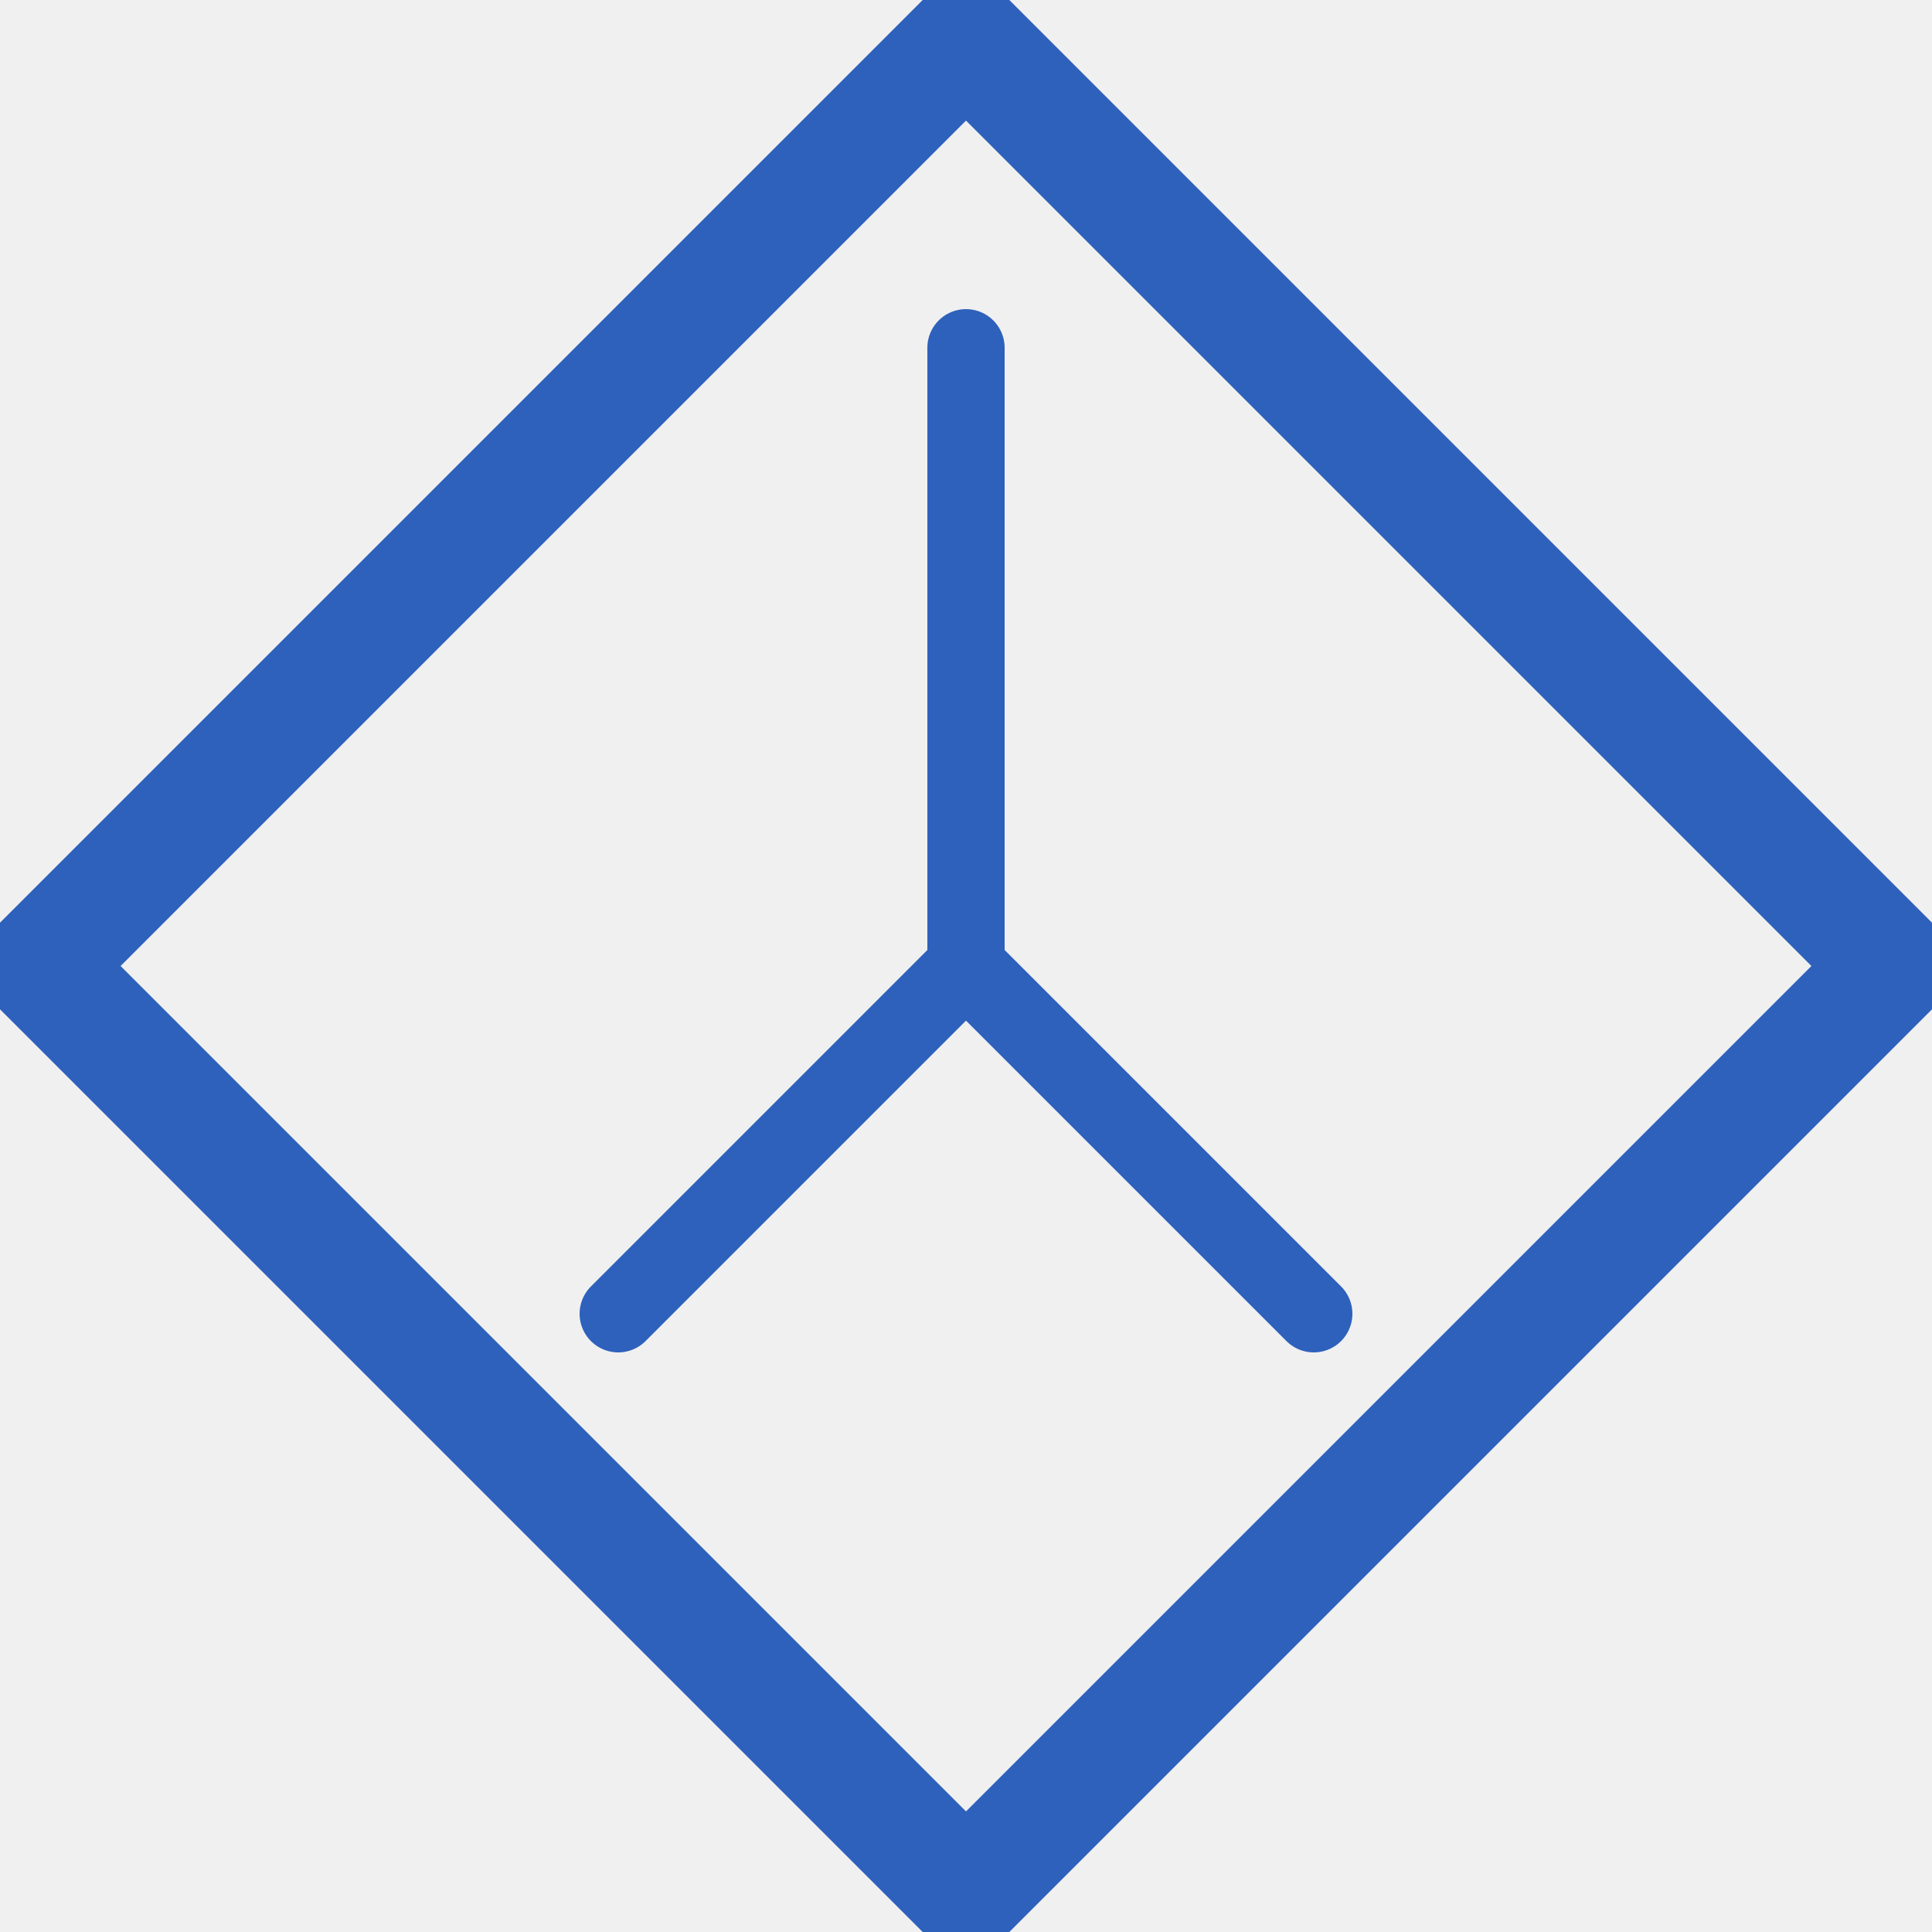
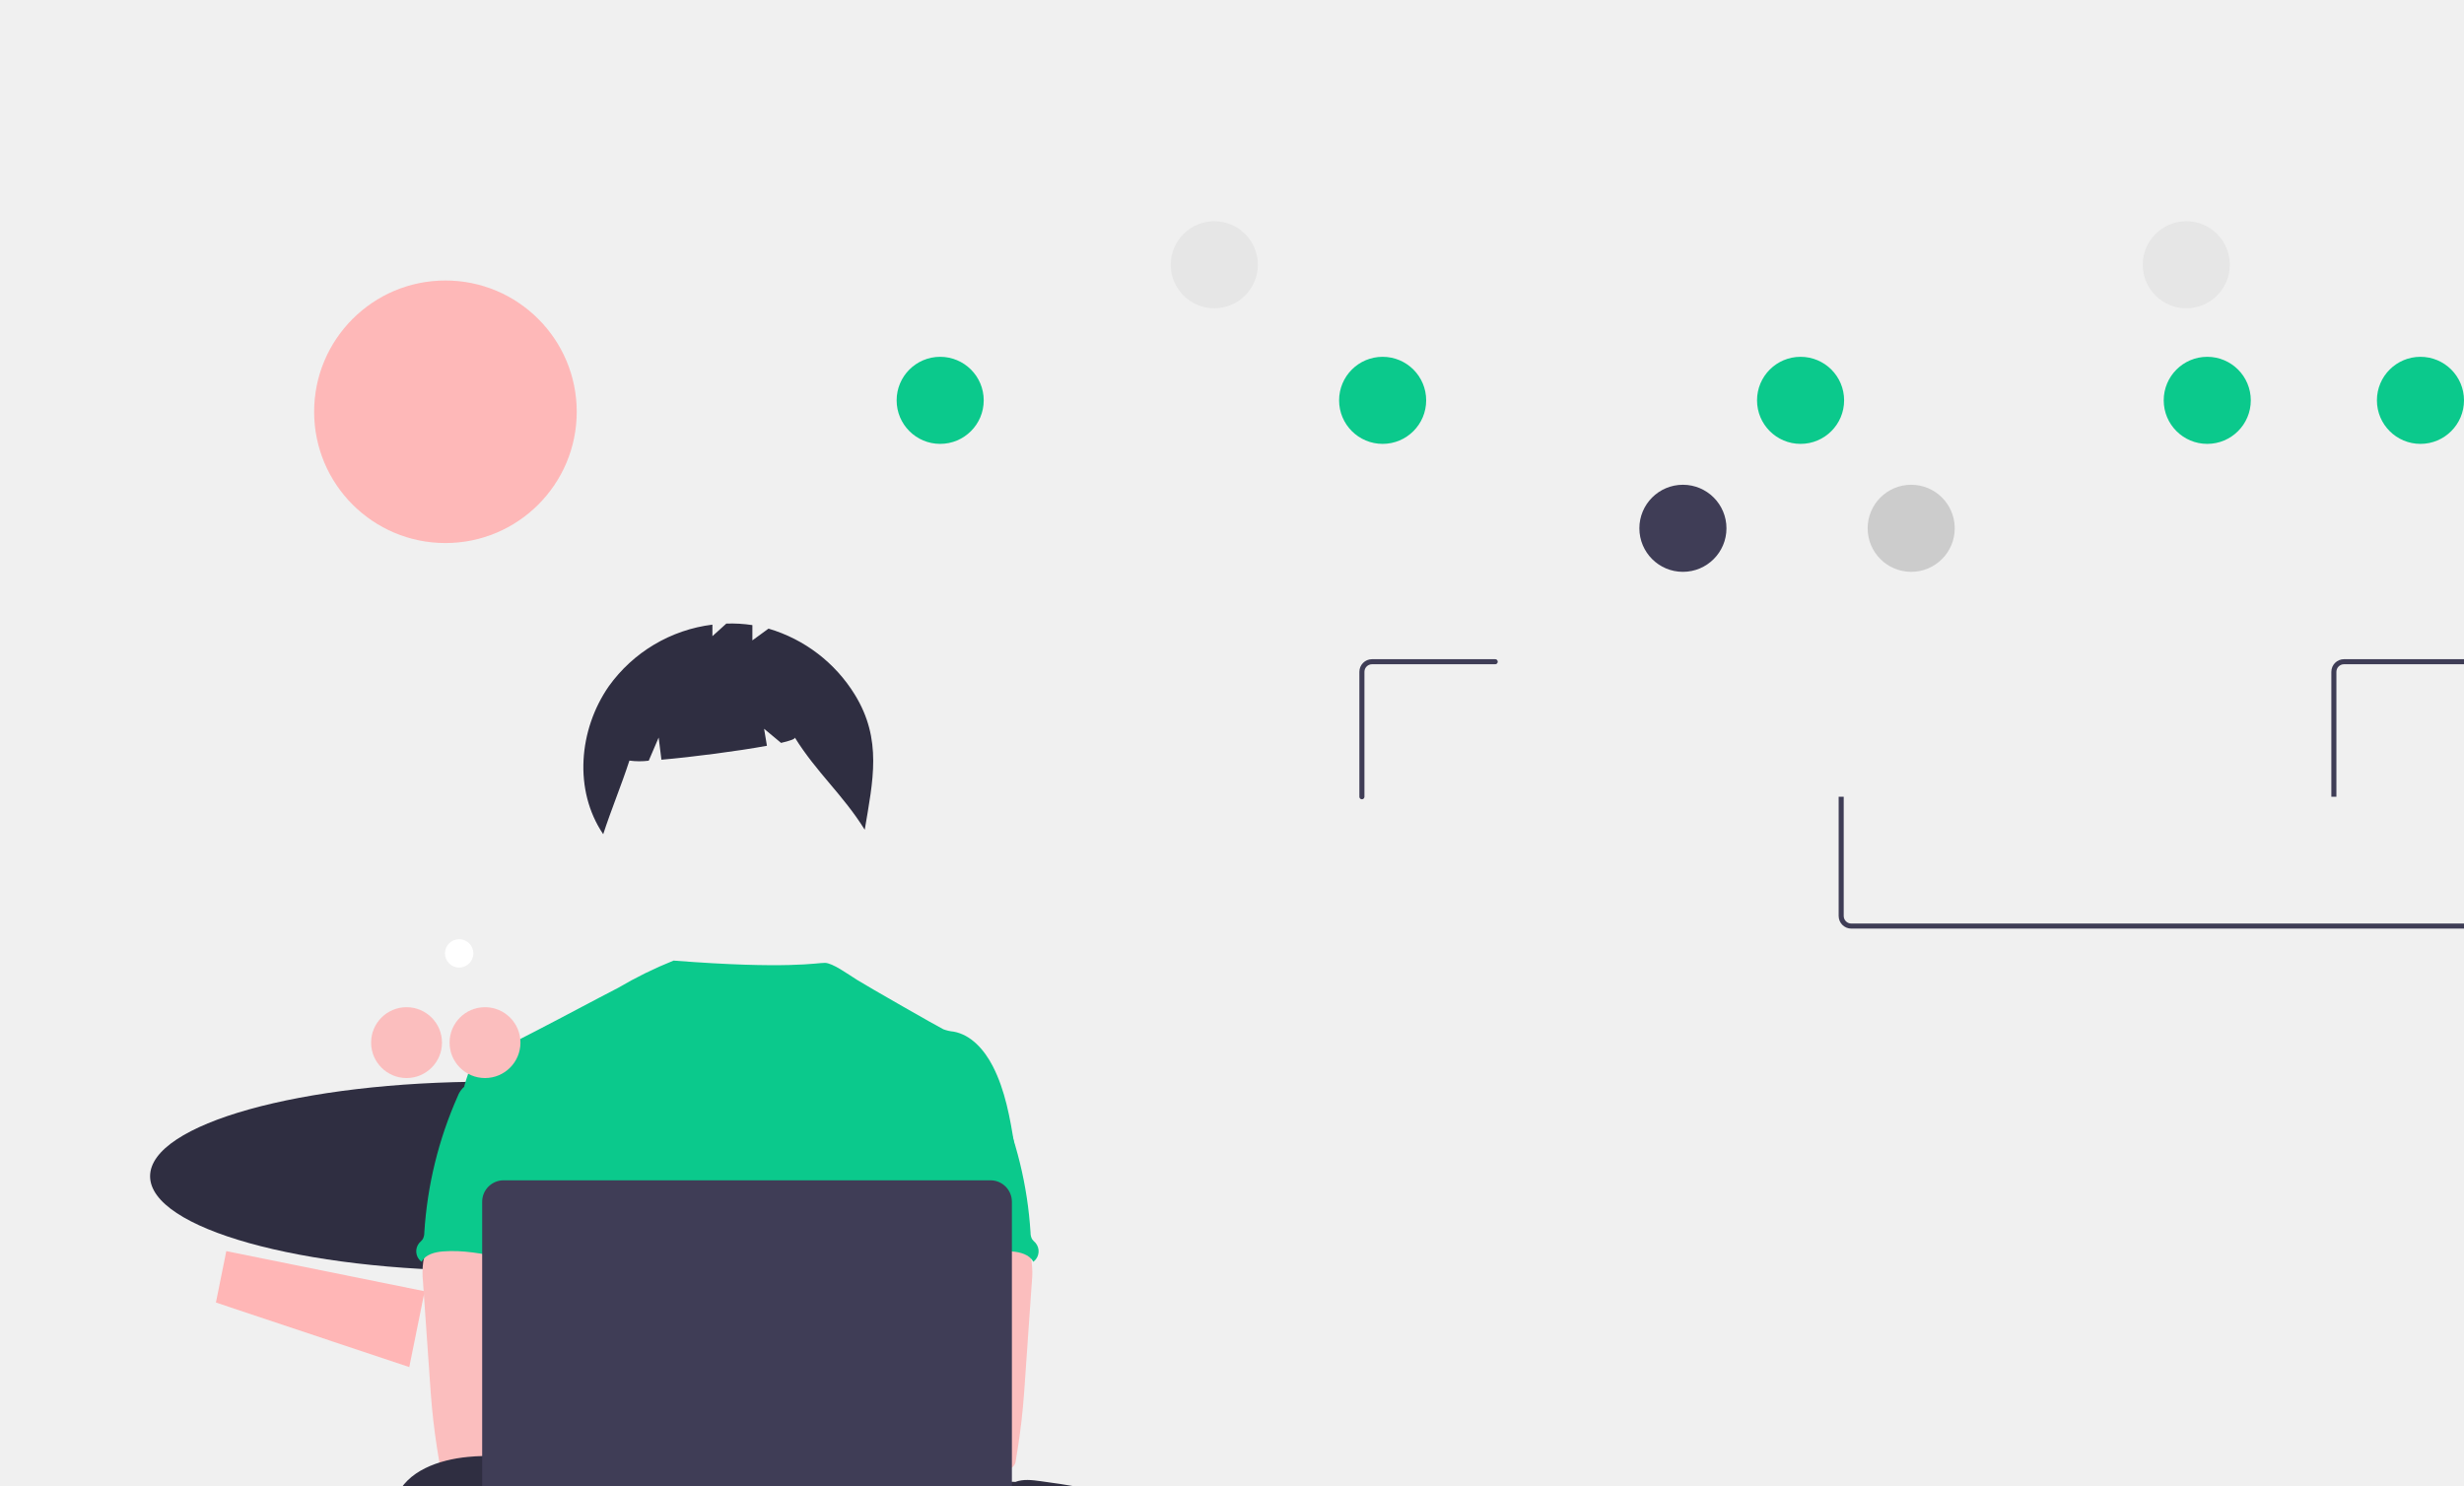
- <svg xmlns="http://www.w3.org/2000/svg" viewBox="0 0 100 100">
-   <path d="M50 2 L2 50 L50 98 L98 50 Z" fill="none" stroke="#2e61bc" stroke-width="6" stroke-linecap="round" />
-   <path d="M50 50 L50 18" stroke="#2e61bc" stroke-width="4" stroke-linecap="round" />
-   <path d="M50 50 L32 68" stroke="#2e61bc" stroke-width="4" stroke-linecap="round" />
-   <path d="M50 50 L68 68" stroke="#2e61bc" stroke-width="4" stroke-linecap="round" />
+ <svg xmlns="http://www.w3.org/2000/svg" width="973.461" height="587.025" data-name="Layer 1" viewBox="0 0 973.461 587.025">
+   <g id="f9b32178-6d95-472d-b482-6662972666de" data-name="Group 100">
+     <path id="f4b94a19-cbe0-459a-95a6-6ea3b3d72055-133" fill="#e4e4e4" d="M675.147,628.1a11.49,11.49,0,1,0,11.49,11.49h0A11.49,11.49,0,0,0,675.147,628.1Zm0,18.561a7.071,7.071,0,1,1,7.071-7.071v0A7.071,7.071,0,0,1,675.147,646.661Z" data-name="Path 1465" />
+     <path id="abc0e0b3-f22e-4bee-9929-c6879640924e-134" fill="#e4e4e4" d="M630.954,619.261h44.193v43.739a5.757,5.757,0,0,1-5.757,5.757h-32.679a5.757,5.757,0,0,1-5.757-5.757V619.261Z" data-name="Path 1467" />
+   </g>
+   <path id="e24b6f19-a0a0-4e73-9cfc-bbb7635ad236-135" fill="#cacaca" d="M778.403,669.758h-664.237a1.006,1.006,0,0,1,0-2h664.237a1.006,1.006,0,0,1,0,2Z" data-name="Path 944" />
+   <polygon fill="#ffb6b6" points="89.41 494.381 85.302 514.694 161.695 540.208 167.759 510.228 89.41 494.381" />
+   <path fill="#2f2e41" d="M210.36,647.029l-8.091,40.003-0.0.002a26.011,26.011,0,0,1-30.65,20.335l-.828-.168,13.248-65.496Z" />
+   <circle id="fd4e5ab9-ffc8-4bbb-9267-3af70c31dae1" cx="175.979" cy="162.713" r="51.871" fill="#feb8b8" data-name="Ellipse 276" />
+   <path id="a8c9bbe2-1461-49cf-8211-f8d251166dc5-136" fill="#2f2e41" d="M337.697,274.45a59.907,59.907,0,0,0-34.081-26.052l-6.368,4.647v-6.034a55.143,55.143,0,0,0-10.3-.6l-5.494,4.971v-4.558a59.335,59.335,0,0,0-40.932,24.347c-11.931,17.2-13.945,41.129-2.21,58.467,3.221-9.9,7.131-19.189,10.353-29.088a29.299,29.299,0,0,0,7.633.037l3.919-9.145,1.095,8.758c12.148-1.058,30.166-3.382,41.682-5.511l-1.12-6.719,6.7,5.583c3.528-.812,5.623-1.549,5.45-2.112,8.565,13.808,19.047,22.627,27.611,36.435C344.888,308.406,348.632,292.217,337.697,274.45Z" data-name="Path 1461" />
+   <ellipse id="f6be96d1-713f-4c17-812c-ecd79c56fe95" cx="192.856" cy="464.787" fill="#2f2e41" data-name="Ellipse 260" rx="133.56" ry="37.359" />
+   <path fill="#0bc98c" d="M400.808,452.588c-1.784-10.731-3.624-21.668-8.611-31.335-3.278-6.332-8.481-12.366-15.495-13.618a14.99,14.99,0,0,1-4.035-.934c-2.055-.99-29.673-16.756-34.063-19.502-3.769-2.357-9.719-6.722-12.719-6.722-3.018-.066-14.591,2.627-59.76-.904a163.141,163.141,0,0,0-22.01,10.822c-.146-.096-46.882,25.001-48.638,24.935-3.325-.14-6.416,1.989-8.322,4.67-1.906,2.681-2.8,6-3.736,9.209,10.208,22.733,19.548,45.495,29.757,68.228a5.821,5.821,0,0,1,.738,2.8,6.834,6.834,0,0,1-1.27,2.8c-5.006,8.042-4.847,18.157-4.3,27.609.547,9.452,1.224,19.436-3,27.908-1.149,2.326-2.643,4.455-3.736,6.781-2.559,5.268-3.484,22.117-1.989,27.777l187.267,5.365C382.86,587.409,400.808,452.588,400.808,452.588Z" />
+   <path id="eb41f72e-aba6-4a16-bf55-c7027d2f1a4b-137" fill="#fbbebe" d="M167.233,498.445a33.063,33.063,0,0,0-.112,8.154l2.684,38.546c.252,3.633.5,7.257.841,10.881.644,7.033,1.606,14.01,2.8,20.977a3.736,3.736,0,0,0,3.829,3.633c11.815,2.5,24.022,2.4,36.08,1.719,18.4-1.027,65.474-2.97,68.35-6.706s1.2-9.779-2.55-12.8-65.871-10.386-65.871-10.386c.607-4.81,2.438-9.34,4.175-13.907,3.12-8.1,6.034-16.466,6.09-25.143s-3.213-17.8-10.321-22.771c-5.847-4.081-13.375-4.838-20.5-4.67-5.184.149-14.141-1.093-18.876.934C170.105,488.556,167.933,494.776,167.233,498.445Z" data-name="Path 1421" />
+   <path id="a363f2f7-2464-40a1-ad01-344825aa0b75-138" fill="#2f2e41" d="M401.141,585.578c3.11-1.186,6.538-.757,9.872-.308,10.732,1.466,21.622,2.97,31.569,7.257,4.67,2,9.116,4.67,12.273,8.6,2.8,3.54,4.436,7.874,5.987,12.142l3.587,9.826a47.3,47.3,0,0,1,3.129,11.516c1.121,11.759-6.921,22.845-17.036,28.954s-22.023,8.284-33.624,10.563-23.247,4.8-34.8,7.472a140.086,140.086,0,0,1-16.373,3.222c-12.366,1.4-25.292-.663-37.042,3.428-4.67,1.635-9.256,4.063-14.1,5.193a87.745,87.745,0,0,1-9.751,1.485l-22.238,2.54a121.313,121.313,0,0,1-13.636,1.046c-9.713,0-19.268-2.3-28.7-4.6a7.258,7.258,0,0,1-2.8-1.13c-1.494-1.177-1.821-3.26-2.036-5.146q-1.429-12.525-2.5-25.077c-.224-2.718-.392-5.66,1.093-7.948,1.868-2.8,5.511-3.68,8.836-4.222a230.58,230.58,0,0,1,42.665-2.961c5.426-5.426,14.374-5.454,21.482-8.406a63.897,63.897,0,0,0,7.575-4.119,99.001,99.001,0,0,1,41.59-13.141,38.714,38.714,0,0,0,8.509-1.214c5.5-1.709,10.517-6.361,16.167-5.221.7-1.933,1.186-4.521,2.8-5.847.8-.682,1.793-1.139,2.531-1.868,1.56-1.578,1.7-4.063,1.466-6.267s-.757-4.464-.187-6.613a9.141,9.141,0,0,1,1.037-2.307C391.278,587.595,395.509,585.111,401.141,585.578Z" data-name="Path 1423" />
+   <path id="b53ad979-99f4-4c6e-a0f8-957060c42096-139" fill="#0bc98c" d="M182.88,429.901a9.667,9.667,0,0,0-2.073,3.316,156.78,156.78,0,0,0-13.169,53.816,5.38,5.38,0,0,1-.607,2.606,11.403,11.403,0,0,1-1.373,1.485,5.156,5.156,0,0,0,.617,7.266q.127.107.261.206c1.541-2.9,5.23-3.848,8.509-4.1,15.7-1.242,31.036,6.062,46.783,5.511-1.111-3.839-2.709-7.528-3.615-11.413-4.007-17.251,5.987-36.033-.14-52.649-1.224-3.325-3.269-6.594-6.491-8.051a17.291,17.291,0,0,0-4.156-1.1c-3.979-.719-11.9-3.792-15.747-2.559-1.42.458-1.98,1.793-3.157,2.6C186.734,427.977,184.362,428.397,182.88,429.901Z" data-name="Path 1430" />
+   <path id="a1197c30-bfd4-4098-bcf9-2468e7a33bf1-140" fill="#fbbebe" d="M400.921,486.906c-4.735-2.027-13.692-.785-18.876-.934-7.125-.168-14.653.589-20.5,4.67-7.108,4.971-10.377,14.094-10.321,22.771s2.97,17.043,6.09,25.143c1.737,4.567,3.568,9.097,4.175,13.907,0,0-62.121,7.365-65.871,10.386s-5.426,9.064-2.55,12.8,92.615,7.487,104.43,4.987a3.736,3.736,0,0,0,3.829-3.633c1.194-6.967,2.156-13.944,2.8-20.977.341-3.624.589-7.248.841-10.881l2.684-38.546a33.064,33.064,0,0,0-.112-8.154C406.84,494.776,404.668,488.556,400.921,486.906Z" data-name="Path 1421" />
+   <path id="ebe46053-6aac-4aa7-8615-21a6fa79538d-141" fill="#0bc98c" d="M386.251,426.835c-1.177-.807-1.737-2.142-3.157-2.6-3.847-1.233-11.768,1.84-15.747,2.559a17.291,17.291,0,0,0-4.156,1.1c-3.222,1.457-5.267,4.726-6.491,8.051-6.127,16.616,3.867,35.398-.14,52.649-.906,3.885-2.504,7.574-3.615,11.413,15.747.551,31.083-6.753,46.783-5.511,3.279.252,6.968,1.2,8.509,4.1q.134-.099.261-.206a5.156,5.156,0,0,0,.617-7.266,11.401,11.401,0,0,1-1.373-1.485,5.38,5.38,0,0,1-.607-2.606,156.78,156.78,0,0,0-13.169-53.816,9.667,9.667,0,0,0-2.073-3.316C390.411,428.397,388.039,427.977,386.251,426.835Z" data-name="Path 1430" />
+   <polygon fill="#ffb6b6" points="299.243 523.378 296.513 543.921 215.975 543.166 220.005 512.846 299.243 523.378" />
+   <path fill="#2f2e41" d="M433.122,677.272l-8.804,66.24-.838-.111a26.011,26.011,0,0,1-22.356-29.208l0-.002,5.377-40.457Z" />
+   <path id="a0b0f7ea-4ed9-4447-aa64-e2335b2c3196-142" fill="#2f2e41" d="M223.039,595.974c0,.934-1.466,0-1.6-1-1.027-7.556-7.024-13.786-14.01-16.812s-14.944-3.185-22.509-2.466c-11.441,1.083-24.284,5.464-28.468,16.158-.99,2.5-10.264,24.76-9.359,29.766,2.438,13.356,11.572,24.779,22.64,32.69s24,12.637,36.9,16.9a639.949,639.949,0,0,0,104.607,24.984c5.753.869,11.563,1.672,17.073,3.521,4.931,1.653,9.545,4.128,14.365,6.071,11.208,4.5,23.266,6.108,35.211,7.687,2.036.262,4.371.448,5.875-.934,1.943-1.8,1.3-4.941.747-7.528a40.488,40.488,0,0,1,4.773-28.729c2-3.362,4.6-6.809,4.222-10.7-.448-4.539-4.969-7.752-9.471-8.481s-9.078.346-13.6.934a7.285,7.285,0,0,1-4.623-.458,9.235,9.235,0,0,1-1.812-1.606,20.482,20.482,0,0,0-23.854-3.334c-1.672.934-4.2-1.149-5.94-1.933l-19.642-8.892c-22.565-10.208-45.242-20.464-69.115-26.927a14.514,14.514,0,0,1-5.324-2.214c-1.186-.934-2.036-2.2-3.129-3.241-2.382-2.251-5.7-3.148-8.555-4.745S222.385,599.177,223.039,595.974Z" data-name="Path 1427" />
+   <circle cx="160.617" cy="411.99" r="14" fill="#fbbebe" />
+   <circle cx="191.617" cy="411.99" r="14" fill="#fbbebe" />
+   <path fill="#3f3d56" d="M391.305,600.024H198.966a8.48,8.48,0,0,1-8.47-8.47V474.868a8.48,8.48,0,0,1,8.47-8.47H391.305a8.48,8.48,0,0,1,8.47,8.47V591.555A8.48,8.48,0,0,1,391.305,600.024Z" />
+   <circle id="e793da3b-cee2-4a15-ae11-6dab45a6c728" cx="181.399" cy="376.724" r="5.604" fill="#fff" data-name="Ellipse 263" />
+   <path fill="#3f3d56" d="M981.299,366.94H731.406a5.006,5.006,0,0,1-5-5V314.84h2v47.1a3.003,3.003,0,0,0,3,3H981.299a3.003,3.003,0,0,0,3-3V314.51h2v47.429A5.006,5.006,0,0,1,981.299,366.94Z" />
+   <circle id="a67a4451-c7cc-402c-b29d-5a705f3c9418" cx="371.439" cy="158.196" r="17.202" fill="#0bc98c" data-name="Ellipse 264" />
+   <circle id="abdb3fbf-f68e-433e-a33f-153626b38c76" cx="546.244" cy="158.196" r="17.202" fill="#0bc98c" data-name="Ellipse 266" />
+   <circle id="ac293633-0933-4e21-a8aa-bc27ca4fbccc" cx="664.876" cy="208.757" r="17.202" fill="#3f3d56" data-name="Ellipse 268" />
+   <circle id="a0cd768d-b738-4d4b-9ab3-78ab535c7573" cx="755.063" cy="208.757" r="17.202" fill="#ccc" data-name="Ellipse 269" />
+   <circle id="b9eb3d2e-31e0-4fe2-be5c-79abb86bc227" cx="711.36" cy="158.196" r="17.202" fill="#0bc98c" data-name="Ellipse 270" />
+   <circle id="aa04baac-fce0-420a-b86a-4a97f3079928" cx="956.259" cy="158.196" r="17.202" fill="#0bc98c" data-name="Ellipse 271" />
+   <circle id="e92cf92c-058e-415c-ba96-766a57ee18d9" cx="872.029" cy="158.196" r="17.202" fill="#0bc98c" data-name="Ellipse 272" />
+   <path fill="#3f3d56" d="M538.051,315.84a1,1,0,0,1-1-1V265.477a5.006,5.006,0,0,1,5-5h48.675a1,1,0,0,1,0,2h-48.675a3.003,3.003,0,0,0-3,3v49.362A1,1,0,0,1,538.051,315.84Z" />
+   <circle id="b0a7c1c1-8f27-441f-a84a-e44462cc473e" cx="479.744" cy="104.616" r="17.202" fill="#e6e6e6" data-name="Ellipse 265" />
+   <path fill="#3f3d56" d="M923.051,314.84h-2V265.477a5.006,5.006,0,0,1,5-5h48.675v2h-48.675a3.003,3.003,0,0,0-3,3Z" />
+   <circle id="b3140cf1-cdb8-48ff-81af-ce41ed4f5739" cx="863.744" cy="104.616" r="17.202" fill="#e6e6e6" data-name="Ellipse 265" />
</svg>
